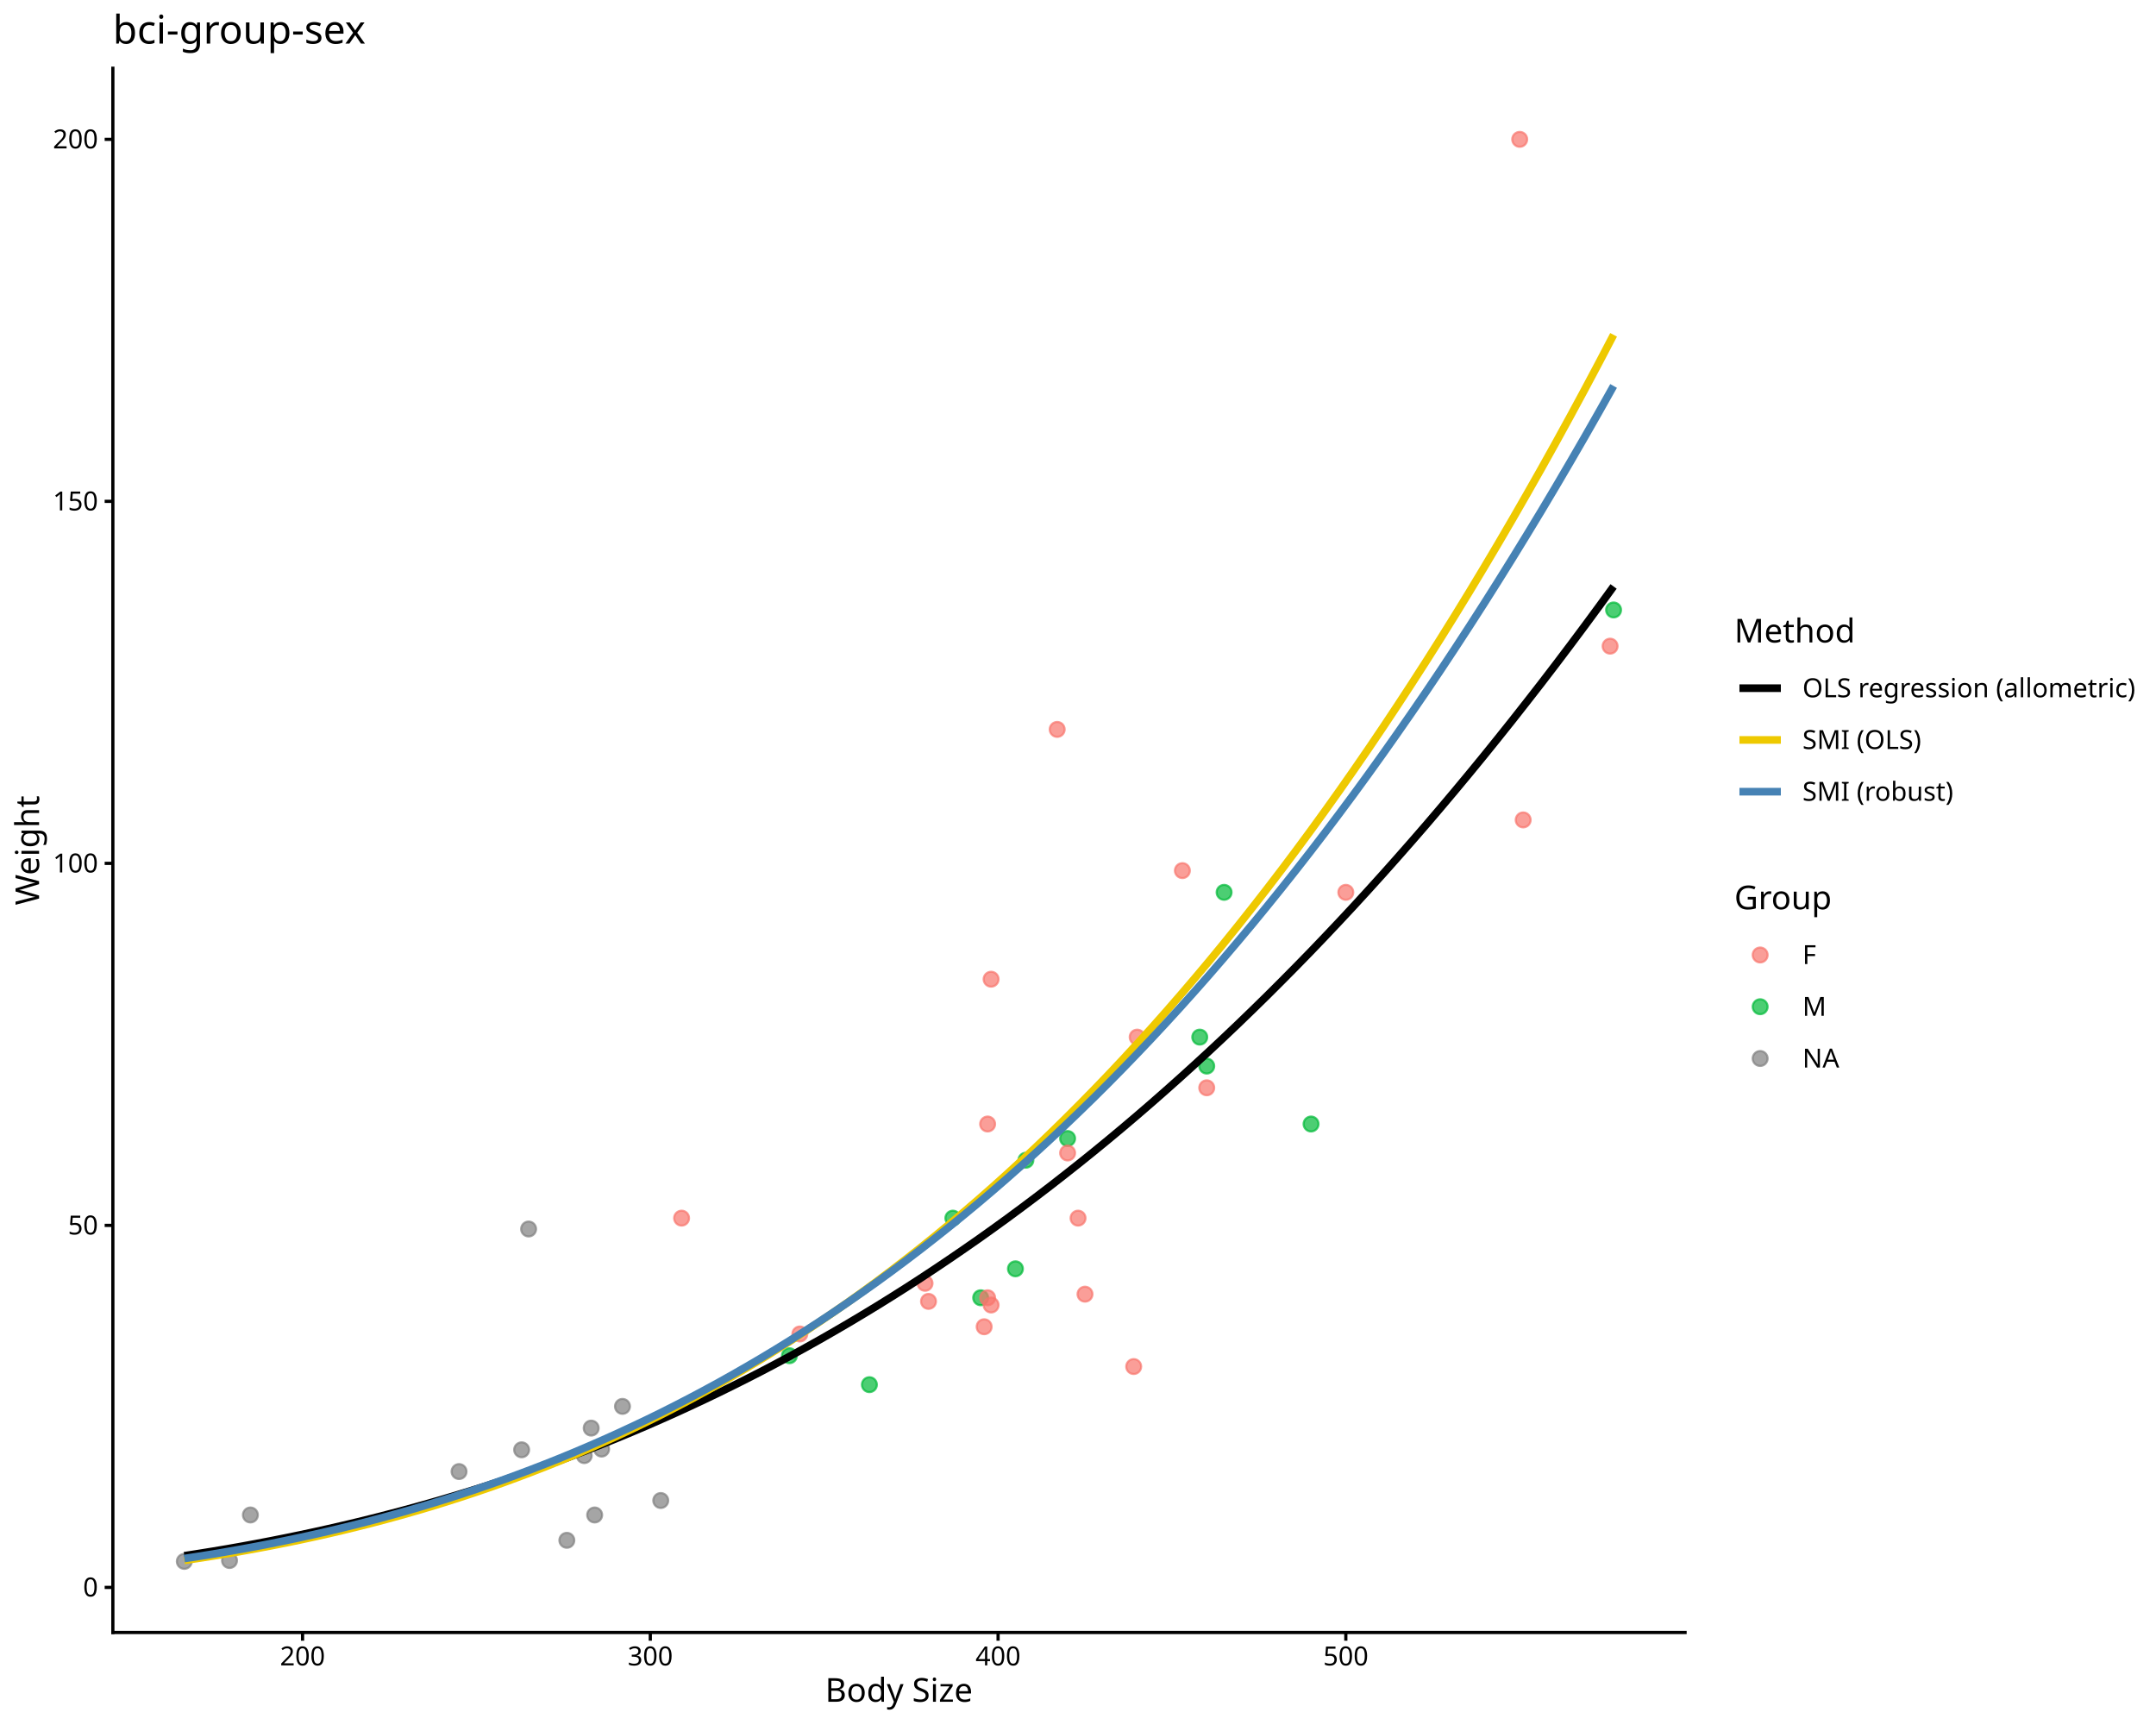
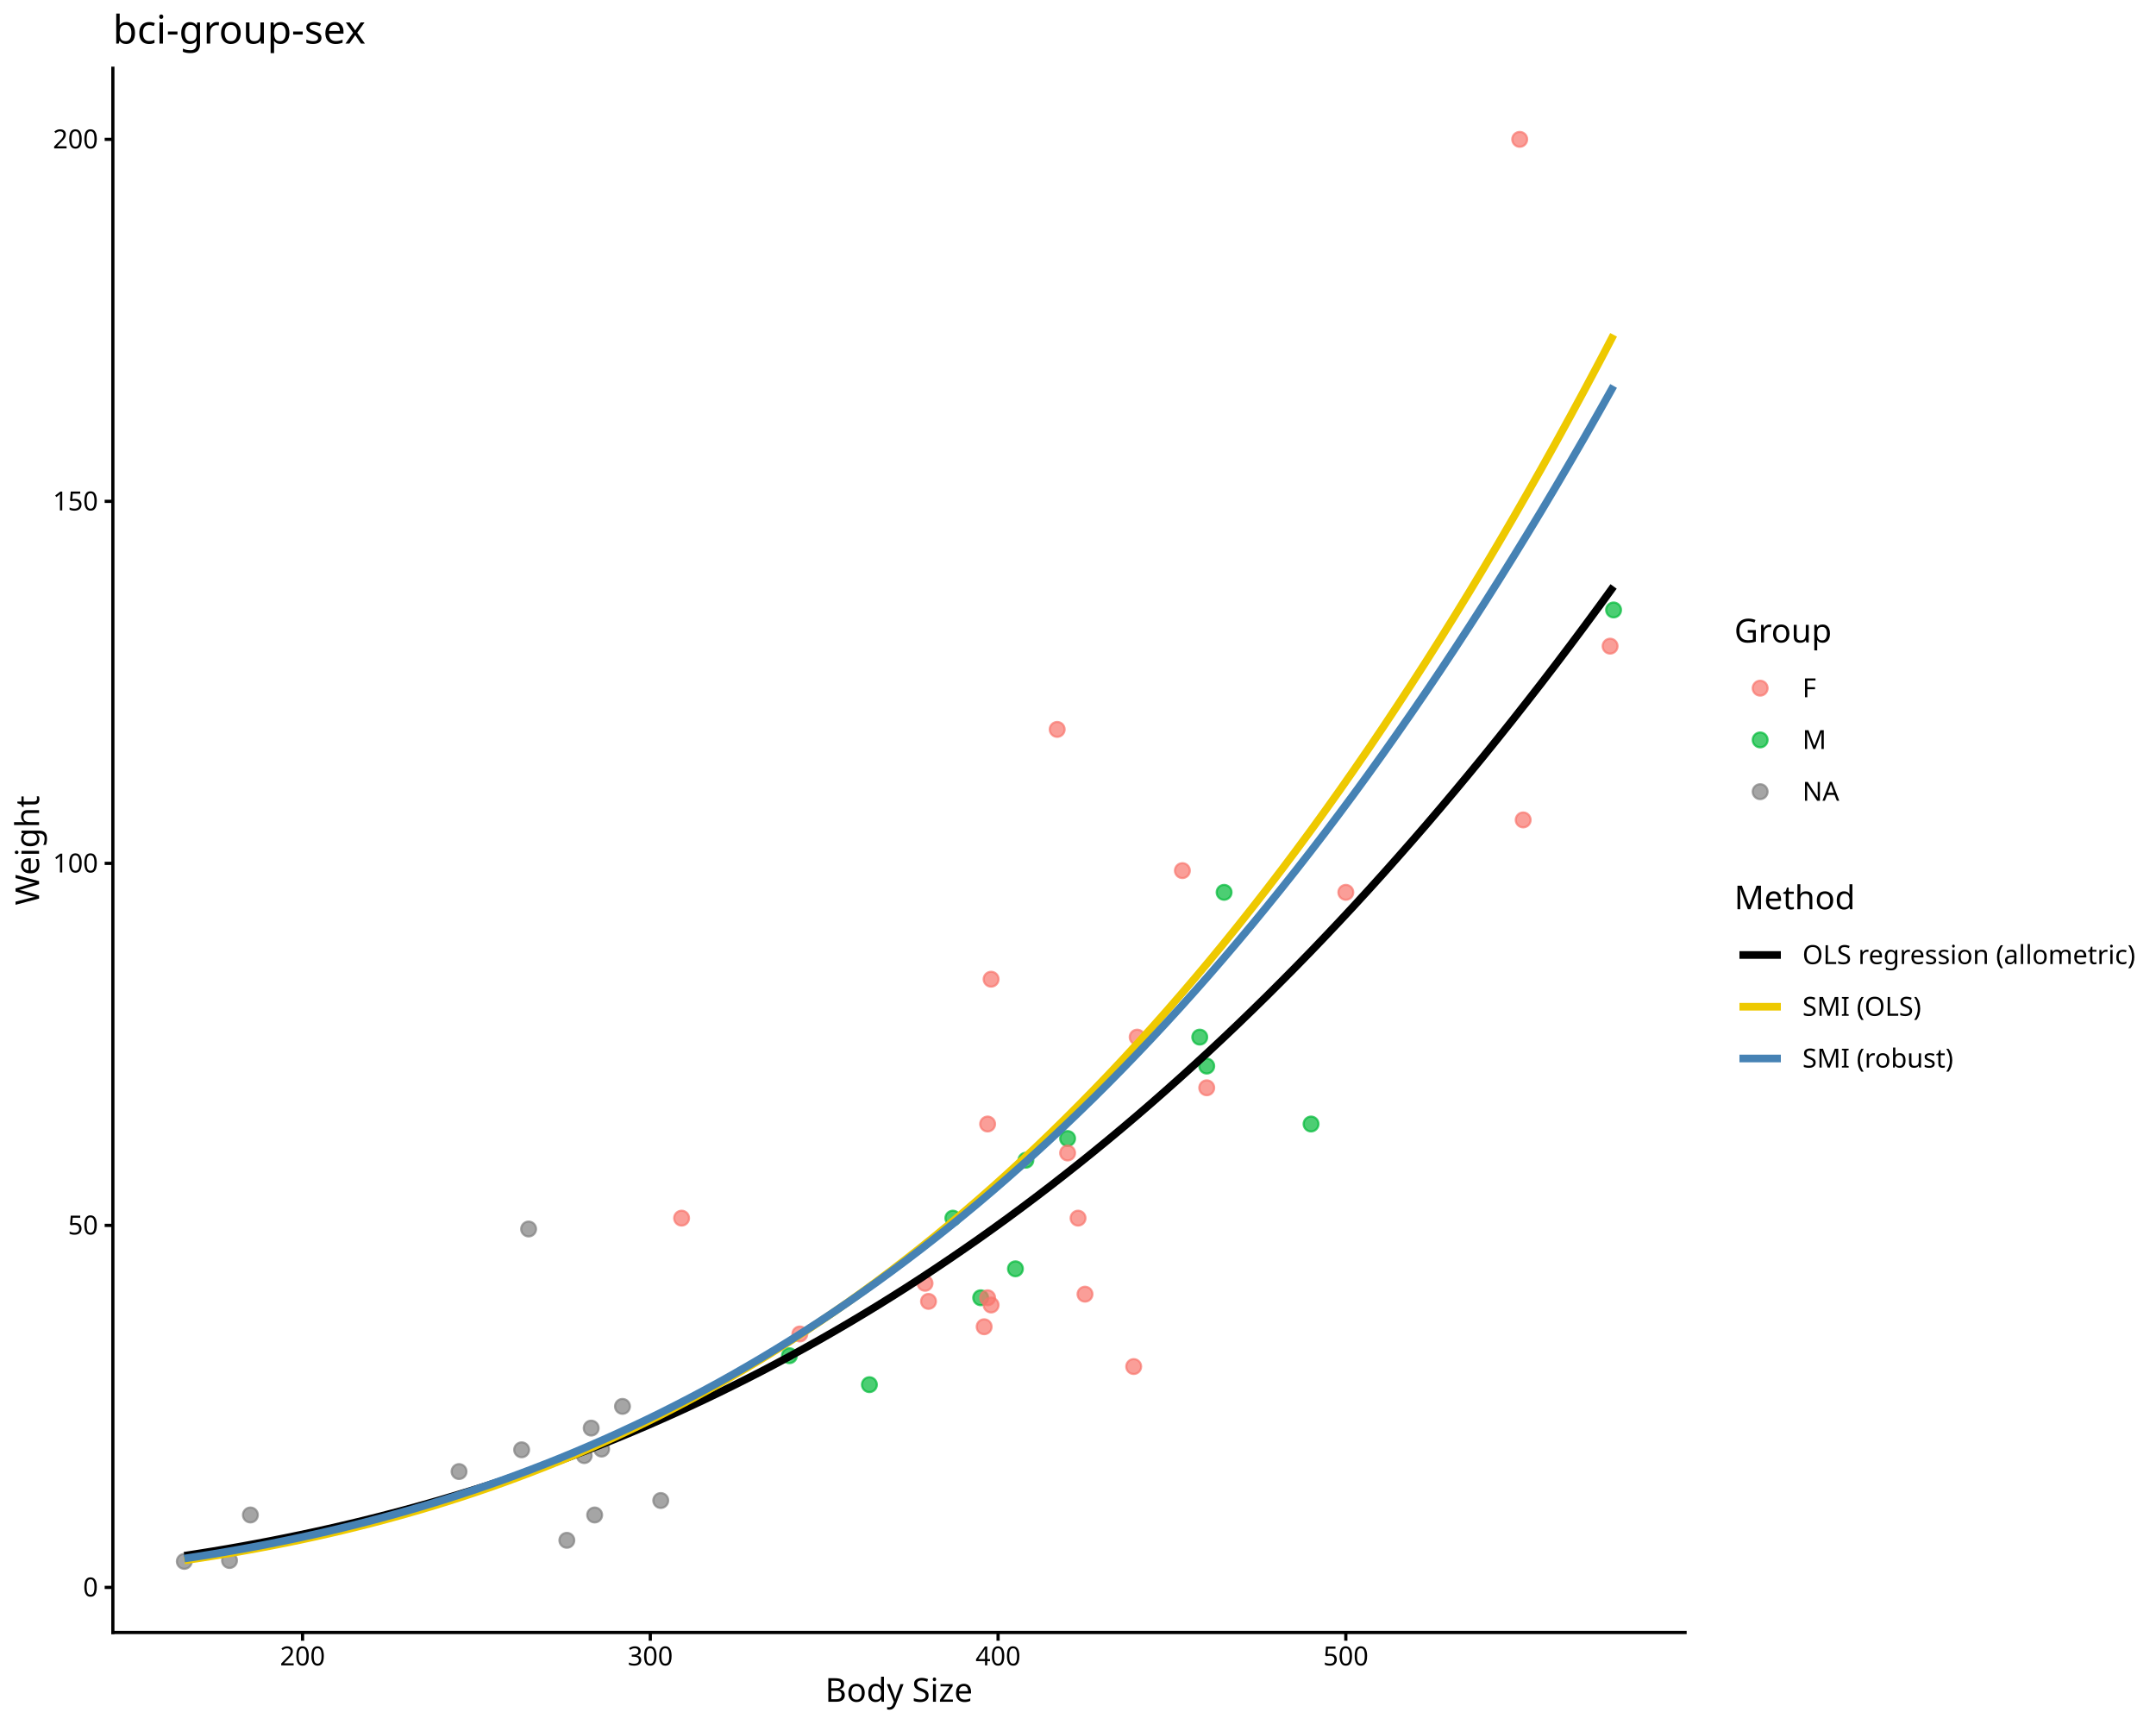
<svg xmlns="http://www.w3.org/2000/svg" class="svglite" data-engine-version="2.0" width="720.00pt" height="576.00pt" viewBox="0 0 720.00 576.00">
  <defs>
    <style type="text/css">
    .svglite line, .svglite polyline, .svglite polygon, .svglite path, .svglite rect, .svglite circle {
      fill: none;
      stroke: #000000;
      stroke-linecap: round;
      stroke-linejoin: round;
      stroke-miterlimit: 10.00;
    }
  </style>
  </defs>
  <rect width="100%" height="100%" style="stroke: none; fill: #FFFFFF;" />
  <defs>
    <clipPath id="cpMC4wMHw3MjAuMDB8MC4wMHw1NzYuMDA=">
      <rect x="0.00" y="0.00" width="720.00" height="576.00" />
    </clipPath>
  </defs>
  <g clip-path="url(#cpMC4wMHw3MjAuMDB8MC4wMHw1NzYuMDA=)">
    <rect x="0.00" y="0.00" width="720.00" height="576.00" style="stroke-width: 1.07; stroke: #FFFFFF; fill: #FFFFFF;" />
  </g>
  <defs>
    <clipPath id="cpMzcuNjl8NTYyLjczfDIyLjc4fDU0NS4xMQ==">
      <rect x="37.69" y="22.78" width="525.04" height="522.33" />
    </clipPath>
  </defs>
  <g clip-path="url(#cpMzcuNjl8NTYyLjczfDIyLjc4fDU0NS4xMQ==)">
    <rect x="37.69" y="22.78" width="525.04" height="522.33" style="stroke-width: 1.07; stroke: none; fill: #FFFFFF;" />
    <circle cx="76.65" cy="521.08" r="2.49" style="stroke-width: 0.71; stroke: #7F7F7F; stroke-opacity: 0.70; fill: #7F7F7F; fill-opacity: 0.70;" />
    <circle cx="61.55" cy="521.37" r="2.49" style="stroke-width: 0.71; stroke: #7F7F7F; stroke-opacity: 0.70; fill: #7F7F7F; fill-opacity: 0.70;" />
    <circle cx="267.11" cy="445.43" r="2.49" style="stroke-width: 0.71; stroke: #F8766D; stroke-opacity: 0.70; fill: #F8766D; fill-opacity: 0.70;" />
    <circle cx="310.08" cy="434.55" r="2.49" style="stroke-width: 0.71; stroke: #F8766D; stroke-opacity: 0.70; fill: #F8766D; fill-opacity: 0.70;" />
    <circle cx="195.11" cy="486.05" r="2.49" style="stroke-width: 0.71; stroke: #7F7F7F; stroke-opacity: 0.70; fill: #7F7F7F; fill-opacity: 0.70;" />
    <circle cx="200.91" cy="483.87" r="2.49" style="stroke-width: 0.71; stroke: #7F7F7F; stroke-opacity: 0.70; fill: #7F7F7F; fill-opacity: 0.70;" />
    <circle cx="353.05" cy="243.56" r="2.49" style="stroke-width: 0.71; stroke: #F8766D; stroke-opacity: 0.70; fill: #F8766D; fill-opacity: 0.70;" />
    <circle cx="227.62" cy="406.75" r="2.49" style="stroke-width: 0.71; stroke: #F8766D; stroke-opacity: 0.70; fill: #F8766D; fill-opacity: 0.70;" />
    <circle cx="198.59" cy="505.87" r="2.49" style="stroke-width: 0.71; stroke: #7F7F7F; stroke-opacity: 0.70; fill: #7F7F7F; fill-opacity: 0.70;" />
    <circle cx="220.66" cy="501.04" r="2.49" style="stroke-width: 0.71; stroke: #7F7F7F; stroke-opacity: 0.70; fill: #7F7F7F; fill-opacity: 0.70;" />
    <circle cx="318.21" cy="406.75" r="2.49" style="stroke-width: 0.71; stroke: #00BA38; stroke-opacity: 0.70; fill: #00BA38; fill-opacity: 0.70;" />
    <circle cx="176.53" cy="410.38" r="2.49" style="stroke-width: 0.71; stroke: #7F7F7F; stroke-opacity: 0.70; fill: #7F7F7F; fill-opacity: 0.70;" />
    <circle cx="290.34" cy="462.36" r="2.49" style="stroke-width: 0.71; stroke: #00BA38; stroke-opacity: 0.70; fill: #00BA38; fill-opacity: 0.70;" />
    <circle cx="362.34" cy="432.14" r="2.49" style="stroke-width: 0.71; stroke: #F8766D; stroke-opacity: 0.70; fill: #F8766D; fill-opacity: 0.70;" />
    <circle cx="327.50" cy="433.34" r="2.49" style="stroke-width: 0.71; stroke: #00BA38; stroke-opacity: 0.70; fill: #00BA38; fill-opacity: 0.70;" />
    <circle cx="378.60" cy="456.31" r="2.49" style="stroke-width: 0.71; stroke: #F8766D; stroke-opacity: 0.70; fill: #F8766D; fill-opacity: 0.70;" />
    <circle cx="360.02" cy="406.75" r="2.49" style="stroke-width: 0.71; stroke: #F8766D; stroke-opacity: 0.70; fill: #F8766D; fill-opacity: 0.70;" />
    <circle cx="328.66" cy="443.02" r="2.49" style="stroke-width: 0.71; stroke: #F8766D; stroke-opacity: 0.70; fill: #F8766D; fill-opacity: 0.70;" />
    <circle cx="402.99" cy="363.23" r="2.49" style="stroke-width: 0.71; stroke: #F8766D; stroke-opacity: 0.70; fill: #F8766D; fill-opacity: 0.70;" />
    <circle cx="379.76" cy="346.31" r="2.49" style="stroke-width: 0.71; stroke: #F8766D; stroke-opacity: 0.70; fill: #F8766D; fill-opacity: 0.70;" />
    <circle cx="507.51" cy="46.53" r="2.49" style="stroke-width: 0.71; stroke: #F8766D; stroke-opacity: 0.70; fill: #F8766D; fill-opacity: 0.70;" />
    <circle cx="402.99" cy="355.98" r="2.49" style="stroke-width: 0.71; stroke: #00BA38; stroke-opacity: 0.70; fill: #00BA38; fill-opacity: 0.70;" />
    <circle cx="356.53" cy="380.16" r="2.49" style="stroke-width: 0.71; stroke: #00BA38; stroke-opacity: 0.70; fill: #00BA38; fill-opacity: 0.70;" />
    <circle cx="207.88" cy="469.61" r="2.49" style="stroke-width: 0.71; stroke: #7F7F7F; stroke-opacity: 0.70; fill: #7F7F7F; fill-opacity: 0.70;" />
    <circle cx="197.43" cy="476.86" r="2.49" style="stroke-width: 0.71; stroke: #7F7F7F; stroke-opacity: 0.70; fill: #7F7F7F; fill-opacity: 0.70;" />
    <circle cx="83.62" cy="505.87" r="2.49" style="stroke-width: 0.71; stroke: #7F7F7F; stroke-opacity: 0.70; fill: #7F7F7F; fill-opacity: 0.70;" />
    <circle cx="263.63" cy="452.69" r="2.49" style="stroke-width: 0.71; stroke: #00BA38; stroke-opacity: 0.70; fill: #00BA38; fill-opacity: 0.70;" />
    <circle cx="189.30" cy="514.33" r="2.49" style="stroke-width: 0.71; stroke: #7F7F7F; stroke-opacity: 0.70; fill: #7F7F7F; fill-opacity: 0.70;" />
    <circle cx="342.60" cy="387.41" r="2.49" style="stroke-width: 0.71; stroke: #00BA38; stroke-opacity: 0.70; fill: #00BA38; fill-opacity: 0.70;" />
    <circle cx="537.70" cy="215.76" r="2.49" style="stroke-width: 0.71; stroke: #F8766D; stroke-opacity: 0.70; fill: #F8766D; fill-opacity: 0.70;" />
    <circle cx="437.83" cy="375.32" r="2.49" style="stroke-width: 0.71; stroke: #00BA38; stroke-opacity: 0.70; fill: #00BA38; fill-opacity: 0.70;" />
    <circle cx="508.67" cy="273.78" r="2.49" style="stroke-width: 0.71; stroke: #F8766D; stroke-opacity: 0.70; fill: #F8766D; fill-opacity: 0.70;" />
    <circle cx="330.98" cy="326.97" r="2.49" style="stroke-width: 0.71; stroke: #F8766D; stroke-opacity: 0.70; fill: #F8766D; fill-opacity: 0.70;" />
    <circle cx="394.86" cy="290.71" r="2.49" style="stroke-width: 0.71; stroke: #F8766D; stroke-opacity: 0.70; fill: #F8766D; fill-opacity: 0.70;" />
    <circle cx="329.82" cy="375.32" r="2.49" style="stroke-width: 0.71; stroke: #F8766D; stroke-opacity: 0.70; fill: #F8766D; fill-opacity: 0.70;" />
    <circle cx="400.66" cy="346.31" r="2.49" style="stroke-width: 0.71; stroke: #00BA38; stroke-opacity: 0.70; fill: #00BA38; fill-opacity: 0.70;" />
    <circle cx="174.20" cy="484.11" r="2.49" style="stroke-width: 0.71; stroke: #7F7F7F; stroke-opacity: 0.70; fill: #7F7F7F; fill-opacity: 0.70;" />
    <circle cx="153.30" cy="491.37" r="2.49" style="stroke-width: 0.71; stroke: #7F7F7F; stroke-opacity: 0.70; fill: #7F7F7F; fill-opacity: 0.70;" />
    <circle cx="308.92" cy="428.51" r="2.49" style="stroke-width: 0.71; stroke: #F8766D; stroke-opacity: 0.70; fill: #F8766D; fill-opacity: 0.70;" />
    <circle cx="449.44" cy="297.96" r="2.49" style="stroke-width: 0.71; stroke: #F8766D; stroke-opacity: 0.70; fill: #F8766D; fill-opacity: 0.70;" />
    <circle cx="408.79" cy="297.96" r="2.49" style="stroke-width: 0.71; stroke: #00BA38; stroke-opacity: 0.70; fill: #00BA38; fill-opacity: 0.70;" />
    <circle cx="538.86" cy="203.67" r="2.49" style="stroke-width: 0.71; stroke: #00BA38; stroke-opacity: 0.70; fill: #00BA38; fill-opacity: 0.70;" />
    <circle cx="356.53" cy="384.99" r="2.49" style="stroke-width: 0.71; stroke: #F8766D; stroke-opacity: 0.70; fill: #F8766D; fill-opacity: 0.70;" />
    <circle cx="339.11" cy="423.67" r="2.49" style="stroke-width: 0.71; stroke: #00BA38; stroke-opacity: 0.70; fill: #00BA38; fill-opacity: 0.70;" />
    <circle cx="329.82" cy="433.34" r="2.49" style="stroke-width: 0.71; stroke: #F8766D; stroke-opacity: 0.70; fill: #F8766D; fill-opacity: 0.70;" />
    <circle cx="330.98" cy="435.76" r="2.49" style="stroke-width: 0.71; stroke: #F8766D; stroke-opacity: 0.70; fill: #F8766D; fill-opacity: 0.70;" />
    <polyline points="61.55,519.49 66.37,518.74 71.20,517.96 76.02,517.15 80.84,516.30 85.66,515.41 90.48,514.49 95.30,513.53 100.12,512.54 104.95,511.51 109.77,510.44 114.59,509.33 119.41,508.19 124.23,507.00 129.05,505.77 133.87,504.51 138.69,503.20 143.52,501.85 148.34,500.45 153.16,499.02 157.98,497.54 162.80,496.01 167.62,494.44 172.44,492.82 177.26,491.16 182.09,489.45 186.91,487.70 191.73,485.89 196.55,484.04 201.37,482.14 206.19,480.19 211.01,478.19 215.84,476.14 220.66,474.03 225.48,471.88 230.30,469.67 235.12,467.41 239.94,465.10 244.76,462.73 249.58,460.31 254.41,457.84 259.23,455.30 264.05,452.72 268.87,450.07 273.69,447.37 278.51,444.61 283.33,441.80 288.15,438.92 292.98,435.99 297.80,432.99 302.62,429.94 307.44,426.82 312.26,423.64 317.08,420.40 321.90,417.10 326.73,413.74 331.55,410.31 336.37,406.82 341.19,403.26 346.01,399.64 350.83,395.96 355.65,392.20 360.47,388.39 365.30,384.50 370.12,380.55 374.94,376.53 379.76,372.44 384.58,368.28 389.40,364.05 394.22,359.75 399.04,355.38 403.87,350.94 408.69,346.43 413.51,341.85 418.33,337.19 423.15,332.47 427.97,327.66 432.79,322.79 437.62,317.84 442.44,312.81 447.26,307.71 452.08,302.54 456.90,297.28 461.72,291.95 466.54,286.54 471.36,281.06 476.19,275.50 481.01,269.85 485.83,264.13 490.65,258.33 495.47,252.45 500.29,246.48 505.11,240.44 509.93,234.31 514.76,228.11 519.58,221.82 524.40,215.44 529.22,208.98 534.04,202.44 538.86,195.82 " style="stroke-width: 2.56; stroke-linecap: butt;" />
    <polyline points="61.55,521.03 66.37,520.31 71.20,519.56 76.02,518.77 80.84,517.95 85.66,517.08 90.48,516.17 95.30,515.22 100.12,514.23 104.95,513.19 109.77,512.11 114.59,510.98 119.41,509.80 124.23,508.58 129.05,507.31 133.87,505.99 138.69,504.61 143.52,503.19 148.34,501.71 153.16,500.18 157.98,498.59 162.80,496.95 167.62,495.25 172.44,493.49 177.26,491.67 182.09,489.79 186.91,487.86 191.73,485.86 196.55,483.79 201.37,481.67 206.19,479.47 211.01,477.22 215.84,474.89 220.66,472.50 225.48,470.03 230.30,467.50 235.12,464.90 239.94,462.22 244.76,459.47 249.58,456.64 254.41,453.75 259.23,450.77 264.05,447.72 268.87,444.58 273.69,441.37 278.51,438.08 283.33,434.71 288.15,431.25 292.98,427.71 297.80,424.09 302.62,420.38 307.44,416.58 312.26,412.70 317.08,408.73 321.90,404.66 326.73,400.51 331.55,396.27 336.37,391.93 341.19,387.49 346.01,382.97 350.83,378.34 355.65,373.62 360.47,368.80 365.30,363.88 370.12,358.87 374.94,353.75 379.76,348.52 384.58,343.20 389.40,337.77 394.22,332.23 399.04,326.59 403.87,320.84 408.69,314.98 413.51,309.01 418.33,302.93 423.15,296.74 427.97,290.44 432.79,284.02 437.62,277.48 442.44,270.83 447.26,264.07 452.08,257.18 456.90,250.18 461.72,243.05 466.54,235.80 471.36,228.43 476.19,220.94 481.01,213.32 485.83,205.58 490.65,197.71 495.47,189.71 500.29,181.59 505.11,173.33 509.93,164.94 514.76,156.42 519.58,147.77 524.40,138.98 529.22,130.06 534.04,121.00 538.86,111.80 " style="stroke-width: 2.56; stroke: #EEC900; stroke-linecap: butt;" />
    <polyline points="61.55,520.42 66.37,519.68 71.20,518.91 76.02,518.09 80.84,517.24 85.66,516.35 90.48,515.42 95.30,514.44 100.12,513.43 104.95,512.37 109.77,511.27 114.59,510.12 119.41,508.93 124.23,507.69 129.05,506.40 133.87,505.06 138.69,503.68 143.52,502.24 148.34,500.76 153.16,499.22 157.98,497.63 162.80,495.98 167.62,494.28 172.44,492.52 177.26,490.71 182.09,488.84 186.91,486.92 191.73,484.93 196.55,482.88 201.37,480.78 206.19,478.61 211.01,476.37 215.84,474.08 220.66,471.72 225.48,469.29 230.30,466.80 235.12,464.24 239.94,461.62 244.76,458.92 249.58,456.15 254.41,453.32 259.23,450.41 264.05,447.43 268.87,444.38 273.69,441.25 278.51,438.05 283.33,434.77 288.15,431.41 292.98,427.98 297.80,424.46 302.62,420.87 307.44,417.20 312.26,413.44 317.08,409.61 321.90,405.69 326.73,401.69 331.55,397.60 336.37,393.42 341.19,389.16 346.01,384.81 350.83,380.38 355.65,375.85 360.47,371.23 365.30,366.53 370.12,361.73 374.94,356.84 379.76,351.85 384.58,346.77 389.40,341.59 394.22,336.32 399.04,330.95 403.87,325.48 408.69,319.91 413.51,314.24 418.33,308.48 423.15,302.60 427.97,296.63 432.79,290.56 437.62,284.37 442.44,278.09 447.26,271.69 452.08,265.20 456.90,258.59 461.72,251.87 466.54,245.04 471.36,238.11 476.19,231.06 481.01,223.90 485.83,216.62 490.65,209.23 495.47,201.73 500.29,194.11 505.11,186.37 509.93,178.52 514.76,170.55 519.58,162.46 524.40,154.24 529.22,145.91 534.04,137.45 538.86,128.87 " style="stroke-width: 2.56; stroke: #4682B4; stroke-linecap: butt;" />
  </g>
  <g clip-path="url(#cpMC4wMHw3MjAuMDB8MC4wMHw1NzYuMDA=)">
    <polyline points="37.69,545.11 37.69,22.78 " style="stroke-width: 1.07; stroke-linecap: square;" />
    <text x="32.76" y="533.08" text-anchor="end" style="font-size: 8.80px; font-family: sans;" textLength="4.89px" lengthAdjust="spacingAndGlyphs">0</text>
    <text x="32.76" y="412.20" text-anchor="end" style="font-size: 8.80px; font-family: sans;" textLength="9.79px" lengthAdjust="spacingAndGlyphs">50</text>
    <text x="32.76" y="291.32" text-anchor="end" style="font-size: 8.80px; font-family: sans;" textLength="14.68px" lengthAdjust="spacingAndGlyphs">100</text>
    <text x="32.76" y="170.43" text-anchor="end" style="font-size: 8.80px; font-family: sans;" textLength="14.68px" lengthAdjust="spacingAndGlyphs">150</text>
    <text x="32.76" y="49.55" text-anchor="end" style="font-size: 8.80px; font-family: sans;" textLength="14.68px" lengthAdjust="spacingAndGlyphs">200</text>
    <polyline points="34.95,530.05 37.69,530.05 " style="stroke-width: 1.07; stroke-linecap: butt;" />
    <polyline points="34.95,409.17 37.69,409.17 " style="stroke-width: 1.07; stroke-linecap: butt;" />
    <polyline points="34.95,288.29 37.69,288.29 " style="stroke-width: 1.07; stroke-linecap: butt;" />
    <polyline points="34.95,167.41 37.69,167.41 " style="stroke-width: 1.07; stroke-linecap: butt;" />
    <polyline points="34.95,46.53 37.69,46.53 " style="stroke-width: 1.07; stroke-linecap: butt;" />
    <polyline points="37.69,545.11 562.73,545.11 " style="stroke-width: 1.07; stroke-linecap: square;" />
    <polyline points="101.04,547.85 101.04,545.11 " style="stroke-width: 1.07; stroke-linecap: butt;" />
    <polyline points="217.17,547.85 217.17,545.11 " style="stroke-width: 1.07; stroke-linecap: butt;" />
    <polyline points="333.31,547.85 333.31,545.11 " style="stroke-width: 1.07; stroke-linecap: butt;" />
    <polyline points="449.44,547.85 449.44,545.11 " style="stroke-width: 1.07; stroke-linecap: butt;" />
    <text x="101.04" y="556.10" text-anchor="middle" style="font-size: 8.80px; font-family: sans;" textLength="14.68px" lengthAdjust="spacingAndGlyphs">200</text>
    <text x="217.17" y="556.10" text-anchor="middle" style="font-size: 8.80px; font-family: sans;" textLength="14.68px" lengthAdjust="spacingAndGlyphs">300</text>
    <text x="333.31" y="556.10" text-anchor="middle" style="font-size: 8.80px; font-family: sans;" textLength="14.68px" lengthAdjust="spacingAndGlyphs">400</text>
    <text x="449.44" y="556.10" text-anchor="middle" style="font-size: 8.80px; font-family: sans;" textLength="14.68px" lengthAdjust="spacingAndGlyphs">500</text>
    <text x="300.21" y="568.24" text-anchor="middle" style="font-size: 11.00px; font-family: sans;" textLength="49.54px" lengthAdjust="spacingAndGlyphs">Body Size</text>
    <text transform="translate(13.05,283.95) rotate(-90)" text-anchor="middle" style="font-size: 11.00px; font-family: sans;" textLength="34.23px" lengthAdjust="spacingAndGlyphs">Weight</text>
-     <rect x="573.69" y="200.34" width="140.83" height="78.13" style="stroke-width: 1.07; stroke: none; fill: #FFFFFF;" />
-     <text x="579.17" y="214.53" style="font-size: 11.00px; font-family: sans;" textLength="36.70px" lengthAdjust="spacingAndGlyphs">Method</text>
+     <rect x="573.69" y="200.34" width="45.95" height="78.13" style="stroke-width: 1.07; stroke: none; fill: #FFFFFF;" />
+     <text x="579.17" y="214.53" style="font-size: 11.00px; font-family: sans;" textLength="30.58px" lengthAdjust="spacingAndGlyphs">Group</text>
    <rect x="579.17" y="221.15" width="17.28" height="17.28" style="stroke-width: 1.07; stroke: none; fill: #FFFFFF;" />
-     <line x1="580.89" y1="229.79" x2="594.72" y2="229.79" style="stroke-width: 2.56; stroke-linecap: butt;" />
+     <circle cx="587.81" cy="229.79" r="2.49" style="stroke-width: 0.71; stroke: #F8766D; stroke-opacity: 0.70; fill: #F8766D; fill-opacity: 0.70;" />
    <rect x="579.17" y="238.43" width="17.28" height="17.28" style="stroke-width: 1.07; stroke: none; fill: #FFFFFF;" />
-     <line x1="580.89" y1="247.07" x2="594.72" y2="247.07" style="stroke-width: 2.56; stroke: #EEC900; stroke-linecap: butt;" />
+     <circle cx="587.81" cy="247.07" r="2.49" style="stroke-width: 0.71; stroke: #00BA38; stroke-opacity: 0.70; fill: #00BA38; fill-opacity: 0.70;" />
    <rect x="579.17" y="255.71" width="17.28" height="17.28" style="stroke-width: 1.07; stroke: none; fill: #FFFFFF;" />
-     <line x1="580.89" y1="264.35" x2="594.72" y2="264.35" style="stroke-width: 2.56; stroke: #4682B4; stroke-linecap: butt;" />
-     <text x="601.93" y="232.82" style="font-size: 8.80px; font-family: sans;" textLength="107.12px" lengthAdjust="spacingAndGlyphs">OLS regression (allometric)</text>
-     <text x="601.93" y="250.10" style="font-size: 8.80px; font-family: sans;" textLength="41.57px" lengthAdjust="spacingAndGlyphs">SMI (OLS)</text>
-     <text x="601.93" y="267.38" style="font-size: 8.80px; font-family: sans;" textLength="48.42px" lengthAdjust="spacingAndGlyphs">SMI (robust)</text>
-     <rect x="573.69" y="289.43" width="45.95" height="78.13" style="stroke-width: 1.07; stroke: none; fill: #FFFFFF;" />
-     <text x="579.17" y="303.62" style="font-size: 11.00px; font-family: sans;" textLength="30.58px" lengthAdjust="spacingAndGlyphs">Group</text>
+     <circle cx="587.81" cy="264.35" r="2.49" style="stroke-width: 0.71; stroke: #7F7F7F; stroke-opacity: 0.70; fill: #7F7F7F; fill-opacity: 0.70;" />
+     <text x="601.93" y="232.82" style="font-size: 8.80px; font-family: sans;" textLength="5.38px" lengthAdjust="spacingAndGlyphs">F</text>
+     <text x="601.93" y="250.10" style="font-size: 8.80px; font-family: sans;" textLength="7.33px" lengthAdjust="spacingAndGlyphs">M</text>
+     <text x="601.93" y="267.38" style="font-size: 8.80px; font-family: sans;" textLength="12.23px" lengthAdjust="spacingAndGlyphs">NA</text>
+     <rect x="573.69" y="289.43" width="140.83" height="78.13" style="stroke-width: 1.07; stroke: none; fill: #FFFFFF;" />
+     <text x="579.17" y="303.62" style="font-size: 11.00px; font-family: sans;" textLength="36.70px" lengthAdjust="spacingAndGlyphs">Method</text>
    <rect x="579.17" y="310.24" width="17.28" height="17.28" style="stroke-width: 1.07; stroke: none; fill: #FFFFFF;" />
-     <circle cx="587.81" cy="318.88" r="2.49" style="stroke-width: 0.71; stroke: #F8766D; stroke-opacity: 0.70; fill: #F8766D; fill-opacity: 0.70;" />
+     <line x1="580.89" y1="318.88" x2="594.72" y2="318.88" style="stroke-width: 2.56; stroke-linecap: butt;" />
    <rect x="579.17" y="327.52" width="17.28" height="17.28" style="stroke-width: 1.07; stroke: none; fill: #FFFFFF;" />
-     <circle cx="587.81" cy="336.16" r="2.49" style="stroke-width: 0.71; stroke: #00BA38; stroke-opacity: 0.70; fill: #00BA38; fill-opacity: 0.70;" />
+     <line x1="580.89" y1="336.16" x2="594.72" y2="336.16" style="stroke-width: 2.56; stroke: #EEC900; stroke-linecap: butt;" />
    <rect x="579.17" y="344.80" width="17.28" height="17.28" style="stroke-width: 1.07; stroke: none; fill: #FFFFFF;" />
-     <circle cx="587.81" cy="353.44" r="2.49" style="stroke-width: 0.71; stroke: #7F7F7F; stroke-opacity: 0.70; fill: #7F7F7F; fill-opacity: 0.70;" />
-     <text x="601.93" y="321.91" style="font-size: 8.80px; font-family: sans;" textLength="5.38px" lengthAdjust="spacingAndGlyphs">F</text>
-     <text x="601.93" y="339.19" style="font-size: 8.80px; font-family: sans;" textLength="7.33px" lengthAdjust="spacingAndGlyphs">M</text>
-     <text x="601.93" y="356.47" style="font-size: 8.80px; font-family: sans;" textLength="12.23px" lengthAdjust="spacingAndGlyphs">NA</text>
+     <line x1="580.89" y1="353.44" x2="594.72" y2="353.44" style="stroke-width: 2.56; stroke: #4682B4; stroke-linecap: butt;" />
+     <text x="601.93" y="321.91" style="font-size: 8.80px; font-family: sans;" textLength="107.12px" lengthAdjust="spacingAndGlyphs">OLS regression (allometric)</text>
+     <text x="601.93" y="339.19" style="font-size: 8.80px; font-family: sans;" textLength="41.57px" lengthAdjust="spacingAndGlyphs">SMI (OLS)</text>
+     <text x="601.93" y="356.47" style="font-size: 8.80px; font-family: sans;" textLength="48.42px" lengthAdjust="spacingAndGlyphs">SMI (robust)</text>
    <text x="37.69" y="14.56" style="font-size: 13.20px; font-family: sans;" textLength="79.98px" lengthAdjust="spacingAndGlyphs">bci-group-sex</text>
  </g>
</svg>
